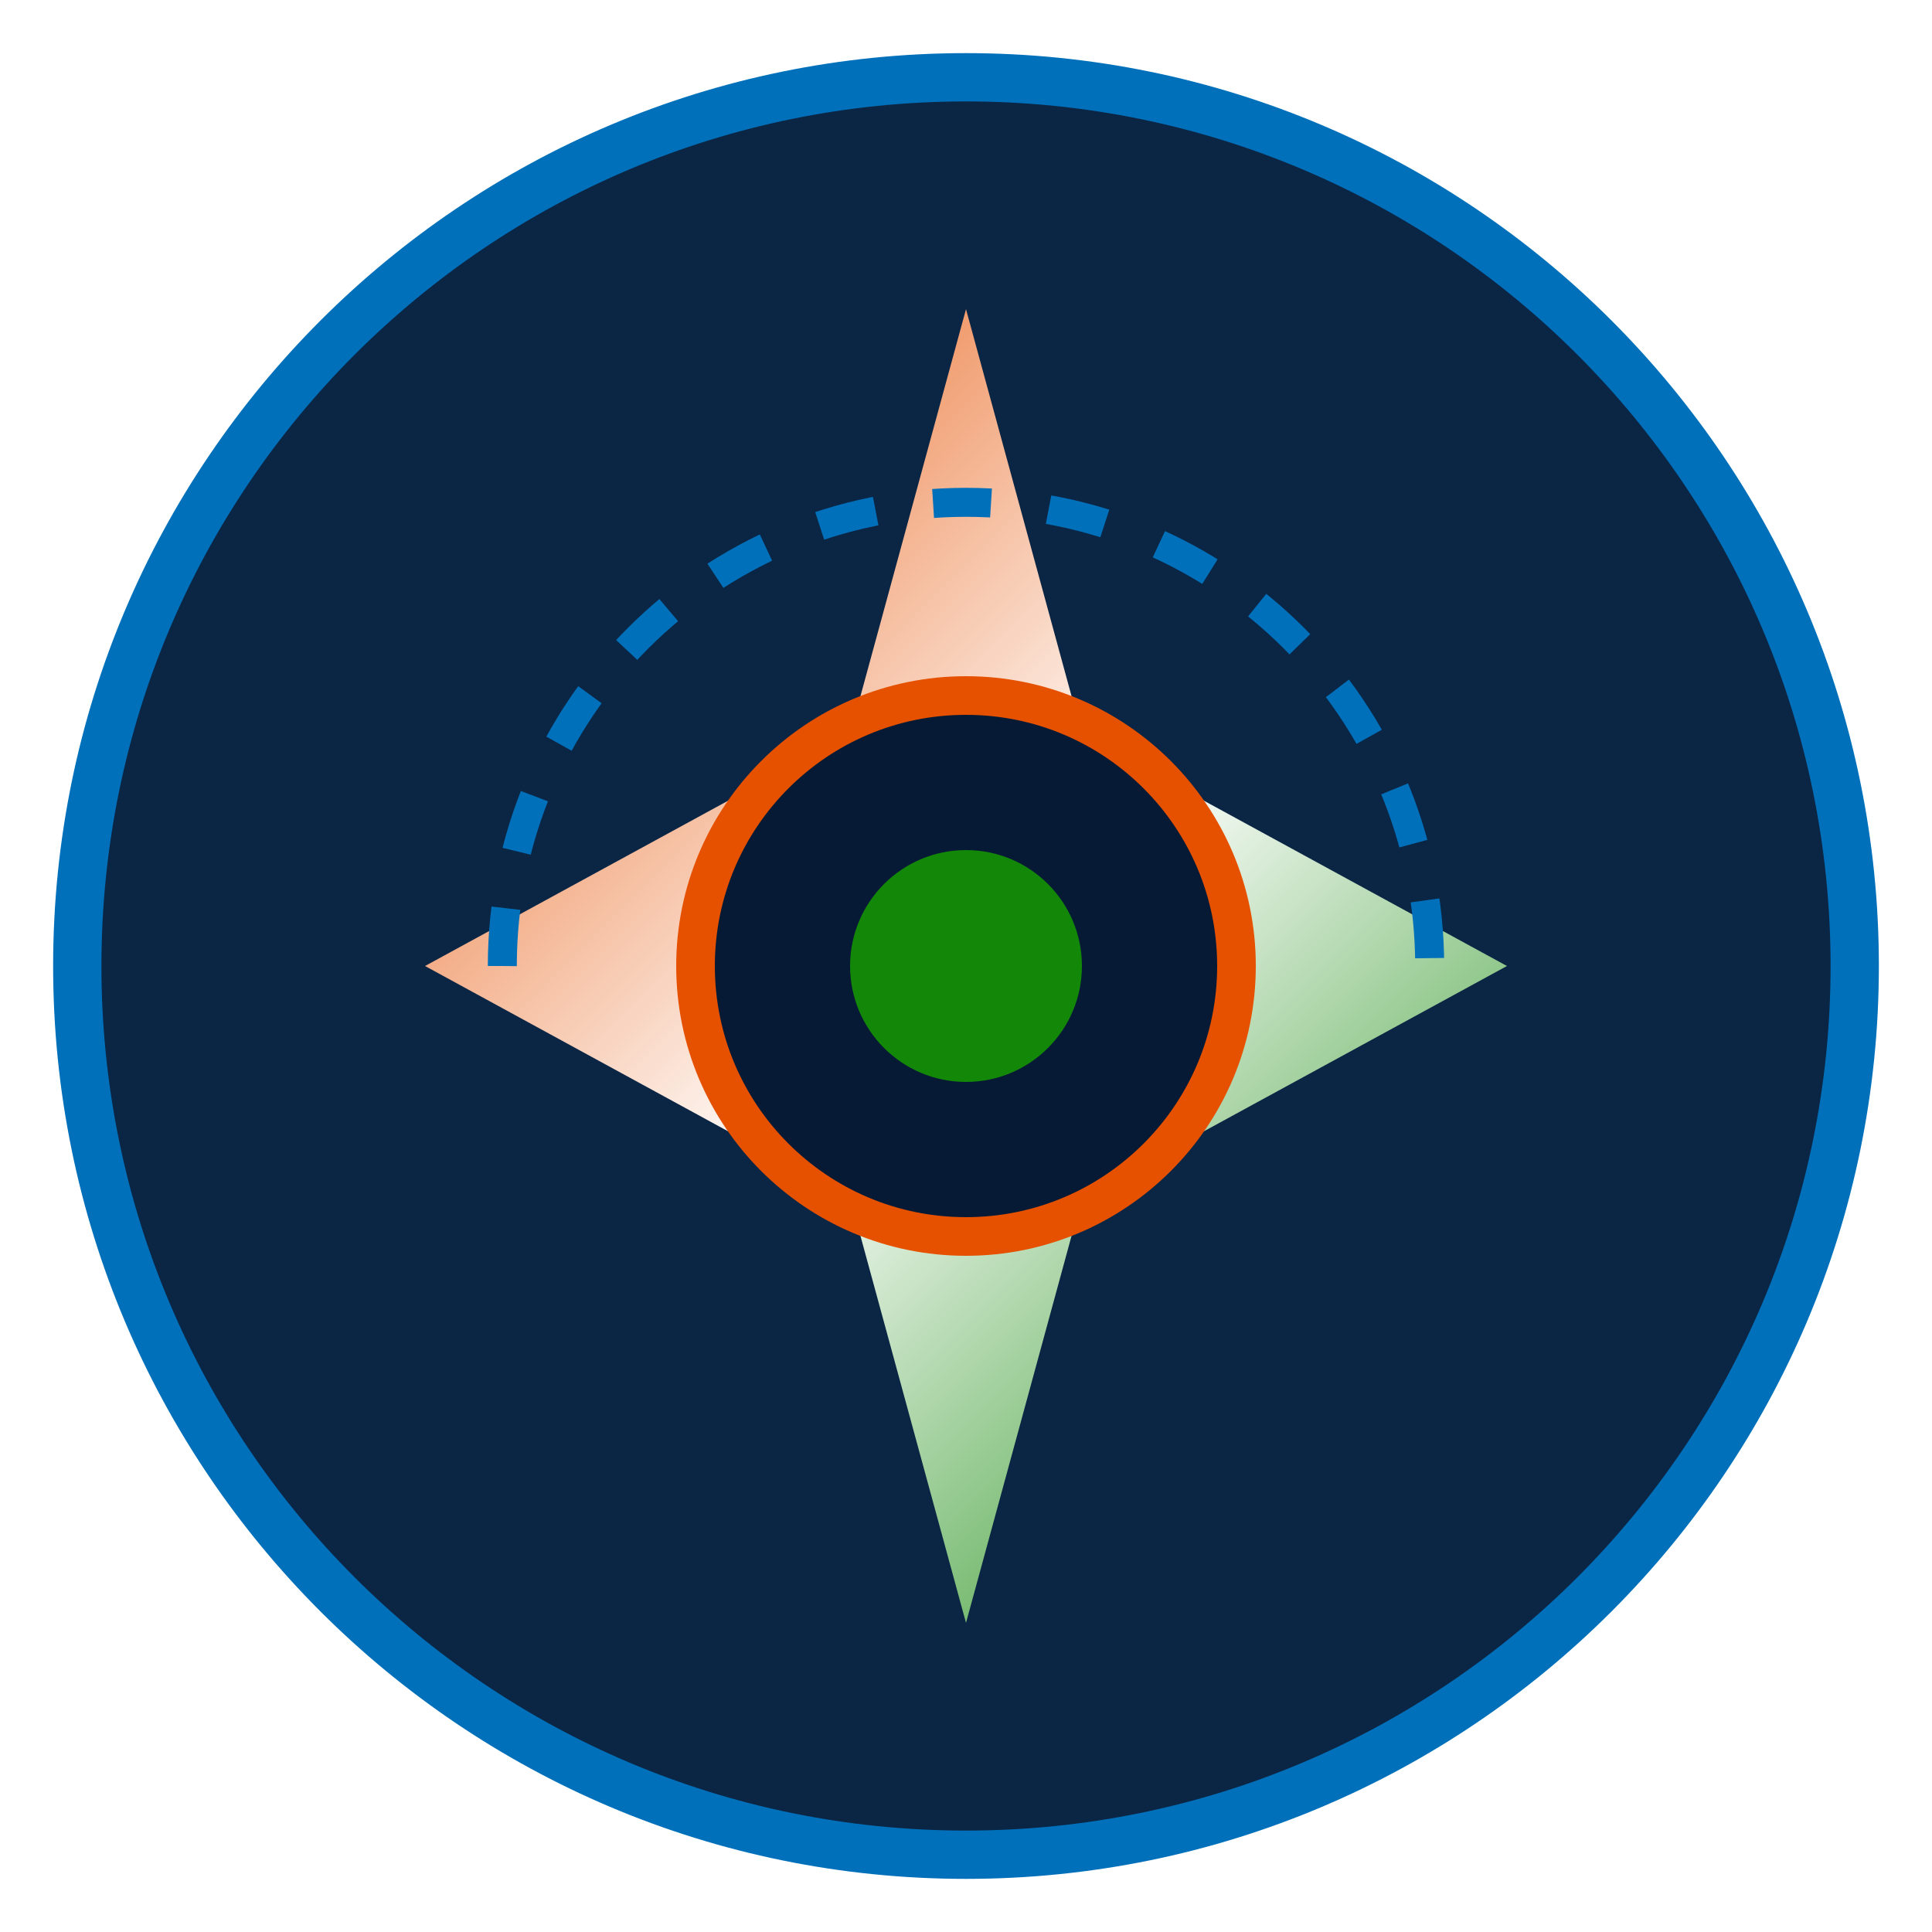
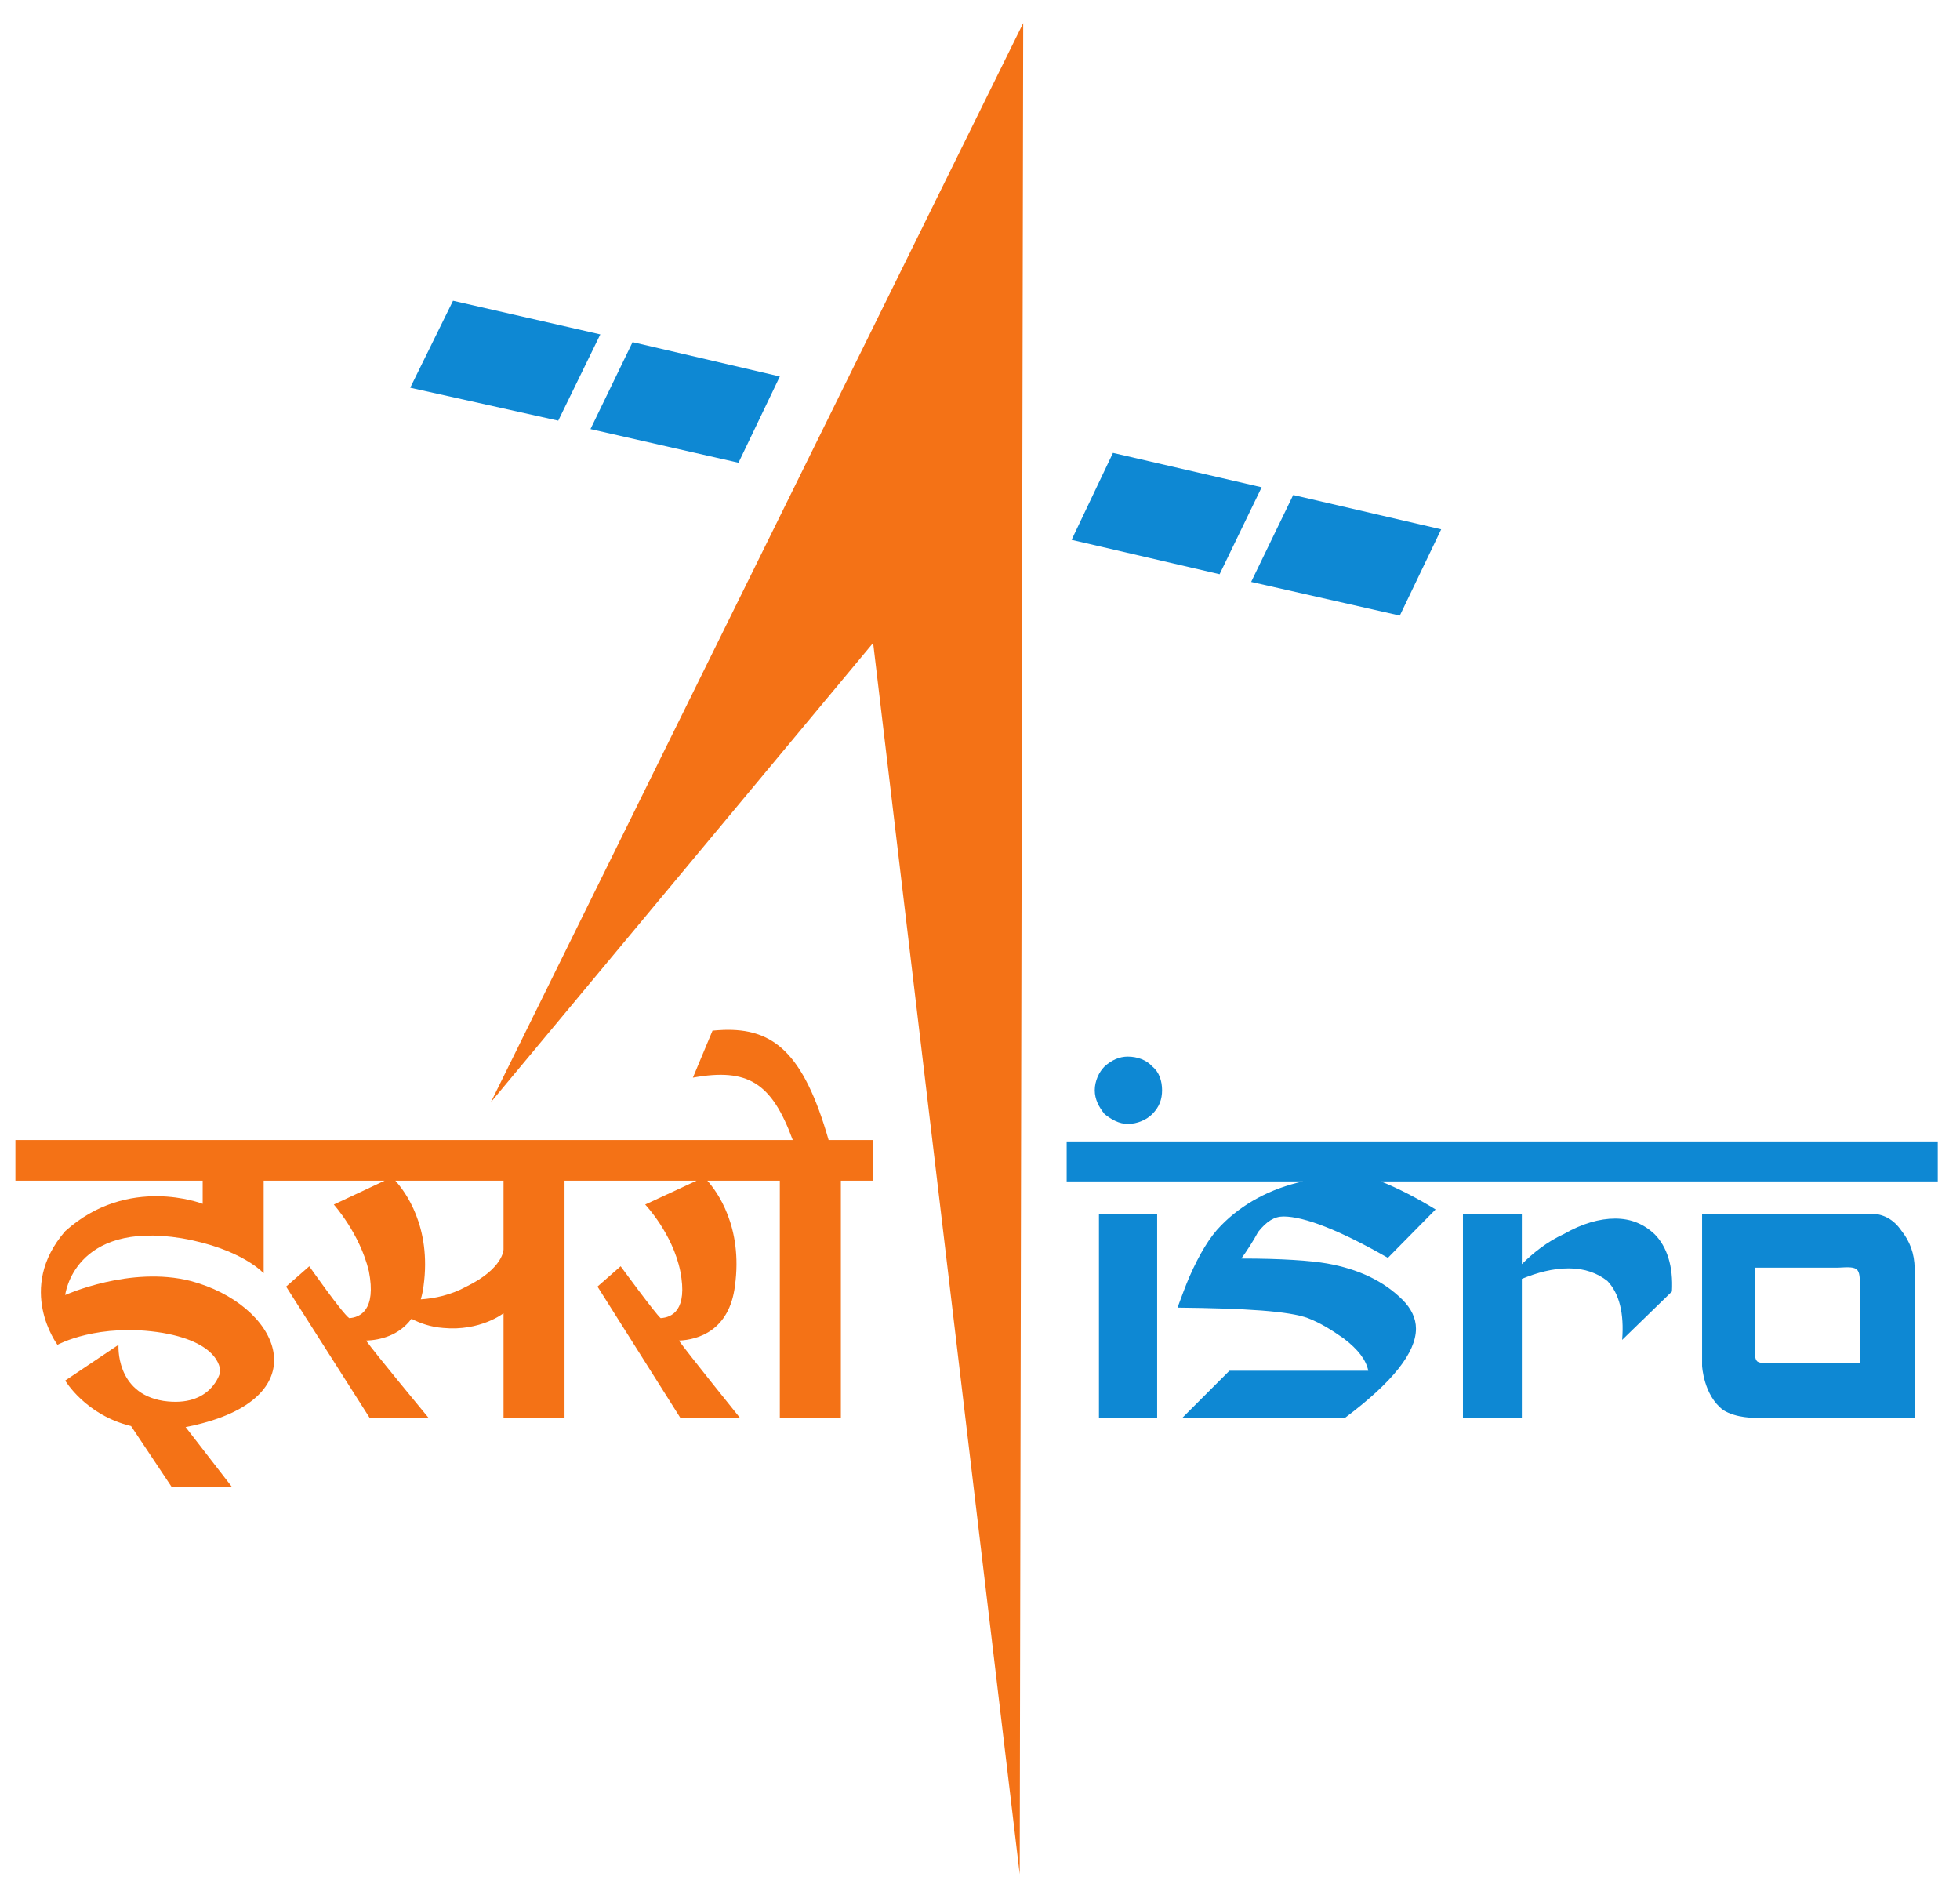
- <svg xmlns="http://www.w3.org/2000/svg" viewBox="0 0 100 100" fill="none">
-   <circle cx="50" cy="50" r="46" fill="#0B2545" stroke="#0070BA" stroke-width="2.5" />
-   <path d="M50 16 L56 38 L78 50 L56 62 L50 84 L44 62 L22 50 L44 38 Z" fill="url(#isro-grad)" />
-   <circle cx="50" cy="50" r="14" fill="#061A35" stroke="#E65100" stroke-width="2" />
-   <circle cx="50" cy="50" r="6" fill="#138808" />
-   <path d="M26 50 A24 24 0 0 1 74 50" stroke="#0070BA" stroke-dasharray="3 3" stroke-width="1.5" />
-   <defs>
-     <linearGradient id="isro-grad" x1="20" y1="20" x2="80" y2="80" gradientUnits="userSpaceOnUse">
-       <stop stop-color="#E65100" />
-       <stop offset="0.5" stop-color="#FFFFFF" />
-       <stop offset="1" stop-color="#138808" />
-     </linearGradient>
-   </defs>
+ <svg xmlns="http://www.w3.org/2000/svg" xml:space="preserve" height="290" width="300" version="1.1" id="svg2">
+   <defs id="defs6" />
+   <g transform="matrix(0,1.25,1.25,0,-360.371,-167.036)" id="g12">
+     <path id="path76" transform="matrix(0,0.8,0.8,0,133.6288,288.2968)" d="M 69.34,46.031 62.791,59.34 85.445,64.383 91.885,51.182 69.34,46.031 Z m 27.482,6.334 -6.443,13.307 22.656,5.15 6.326,-13.203 -22.539,-5.254 z m 73.529,16.953 -6.332,13.307 22.654,5.26 6.438,-13.307 -22.76,-5.26 z m 27.59,6.443 -6.439,13.303 22.756,5.154 6.332,-13.203 -22.648,-5.254 z" style="fill:#0e88d3;fill-opacity:1;fill-rule:evenodd;stroke:none" />
+     <path id="path84" transform="matrix(0,0.8,0.8,0,133.6288,288.2968)" d="m 172.609,161.719 c -1.289,0 -2.468,0.538 -3.541,1.506 -0.863,0.857 -1.504,2.251 -1.504,3.645 0,1.399 0.641,2.577 1.504,3.65 1.073,0.857 2.252,1.504 3.541,1.504 1.504,0 2.898,-0.647 3.756,-1.504 1.073,-1.073 1.504,-2.251 1.504,-3.65 0,-1.394 -0.431,-2.787 -1.504,-3.645 -0.857,-0.968 -2.252,-1.506 -3.756,-1.506 z m -9.342,12.988 0,6.117 14.602,0 2.682,0 18.895,0 c -4.939,1.073 -9.336,3.434 -12.561,6.758 -1.715,1.72 -3.326,4.403 -4.83,7.838 -0.647,1.499 -1.183,3.004 -1.824,4.719 10.52,0.11 17.069,0.536 19.967,1.609 1.93,0.752 3.651,1.825 5.477,3.113 2.251,1.715 3.433,3.33 3.754,4.939 l -21.254,0 -7.191,7.191 24.906,0 c 7.296,-5.476 10.84,-9.984 10.84,-13.635 0,-1.61 -0.75,-3.108 -2.039,-4.396 -2.898,-2.898 -6.765,-4.725 -11.594,-5.582 -2.467,-0.431 -6.87,-0.752 -13.098,-0.752 0.857,-1.178 1.826,-2.682 2.578,-4.076 1.289,-1.61 2.466,-2.361 3.865,-2.361 3.219,0 8.695,2.145 15.99,6.332 l 7.301,-7.406 c -2.788,-1.715 -5.685,-3.218 -8.373,-4.291 l 10.951,0 37.787,0 36.5,0 0,-6.117 -36.5,0 -37.787,0 -41.76,0 -2.682,0 -14.602,0 z m 4.939,11.051 0,31.234 8.91,0 0,-31.234 -8.91,0 z m 55.713,0 0,31.234 9.016,0 0,-21.252 c 2.362,-0.968 4.723,-1.609 7.195,-1.609 2.467,0 4.403,0.753 5.902,1.932 1.825,1.93 2.577,4.939 2.256,9.016 l 7.621,-7.406 c 0.216,-3.861 -0.751,-6.87 -2.682,-8.801 -1.615,-1.504 -3.545,-2.361 -6.012,-2.361 -2.362,0 -5.045,0.752 -7.838,2.361 -2.577,1.178 -4.723,2.899 -6.443,4.613 l 0,-7.727 -9.016,0 z m 36.604,0 0,23.291 c 0,0 0.216,4.508 3.225,6.76 2.036,1.289 4.934,1.184 4.934,1.184 l 24.369,0 0,-22.861 c 0,-2.257 -0.752,-4.187 -2.041,-5.797 -1.178,-1.715 -2.787,-2.576 -4.723,-2.576 l -25.764,0 z m 21.988,8.211 c 2.33,-0.043 2.166,0.575 2.166,4.238 l 0,10.41 -14.061,0 c 0,0 -1.398,0.111 -1.719,-0.32 -0.426,-0.537 -0.217,-1.179 -0.217,-4.293 l 0,-9.982 12.672,0 c 0.442,-0.026 0.825,-0.046 1.158,-0.053 z" style="fill:#0e88d3;fill-opacity:1;fill-rule:evenodd;stroke:none" />
+     <path id="path96" style="fill:#f47216;fill-opacity:1;fill-rule:evenodd;stroke:none" d="M 268.584,348.406 136.454,413.587 363.112,413.158 212.353,395.211 268.584,348.406" />
+     <path id="path98" transform="matrix(0,0.8,0.8,0,133.6288,288.2968)" d="m 110.666,157.639 c -0.522,0.019 -1.057,0.056 -1.607,0.109 l -3.004,7.191 c 8.471,-1.53 12.088,0.832 15.285,9.551 l -118.98,0 0,6.223 28.662,0 0,3.545 c 0,0 -11.384,-4.508 -21.041,4.182 -7.622,8.8 -1.184,17.391 -1.184,17.391 0,0 6.229,-3.436 16.102,-1.826 9.231,1.61 8.805,6.008 8.805,6.008 0,0 -1.289,5.475 -8.695,4.402 -7.406,-1.183 -6.869,-8.584 -6.869,-8.584 l -8.158,5.471 c 0,0 3.1,5.276 10.08,6.963 l 6.236,9.354 9.232,0 -7.121,-9.201 c 0.806,-0.143 1.638,-0.327 2.502,-0.566 17.926,-4.723 11.593,-18.247 -1.715,-21.787 -9.237,-2.362 -19.215,2.145 -19.215,2.145 0,0 1.284,-11.377 17.816,-8.689 9.231,1.604 12.561,5.365 12.561,5.365 l 0,-14.17 18.504,0 -7.768,3.65 c 0,0 3.971,4.402 5.365,10.193 1.183,6.012 -1.394,7.086 -3.004,7.191 -1.073,-0.747 -6.117,-7.938 -6.117,-7.938 l -3.545,3.109 12.775,20.072 9.016,0 c 0,0 -8.264,-9.983 -9.553,-11.809 2.117,-0.072 5.033,-0.748 6.949,-3.338 1.338,0.697 2.963,1.265 4.859,1.406 C 73.526,203.788 77.072,201 77.072,201 l 0,15.992 9.336,0 0,-36.279 20.205,0 -7.859,3.65 c 0,0 4.186,4.402 5.369,10.193 1.178,6.012 -1.288,7.086 -3.008,7.191 -0.857,-0.747 -6.117,-7.938 -6.117,-7.938 l -3.545,3.109 12.67,20.072 9.121,0 c 0,0 -8.047,-9.983 -9.336,-11.809 2.898,-0.105 7.727,-1.5 8.584,-8.369 1.252,-9.113 -2.816,-14.525 -4.227,-16.102 l 11.096,0 0,36.273 9.342,0 0,-36.273 4.939,0 0,-6.223 -6.814,0 c -3.857,-13.496 -8.568,-17.126 -16.162,-16.852 z m -50.156,23.074 16.562,0 0,10.52 c 0,0 -1.19e-4,2.9 -5.691,5.688 -2.401,1.307 -4.863,1.812 -6.975,1.953 0.183,-0.628 0.332,-1.304 0.426,-2.059 1.252,-9.113 -2.887,-14.525 -4.322,-16.102 z" style="fill:#f47216;fill-opacity:1;fill-rule:evenodd;stroke:none" />
+   </g>
</svg>
